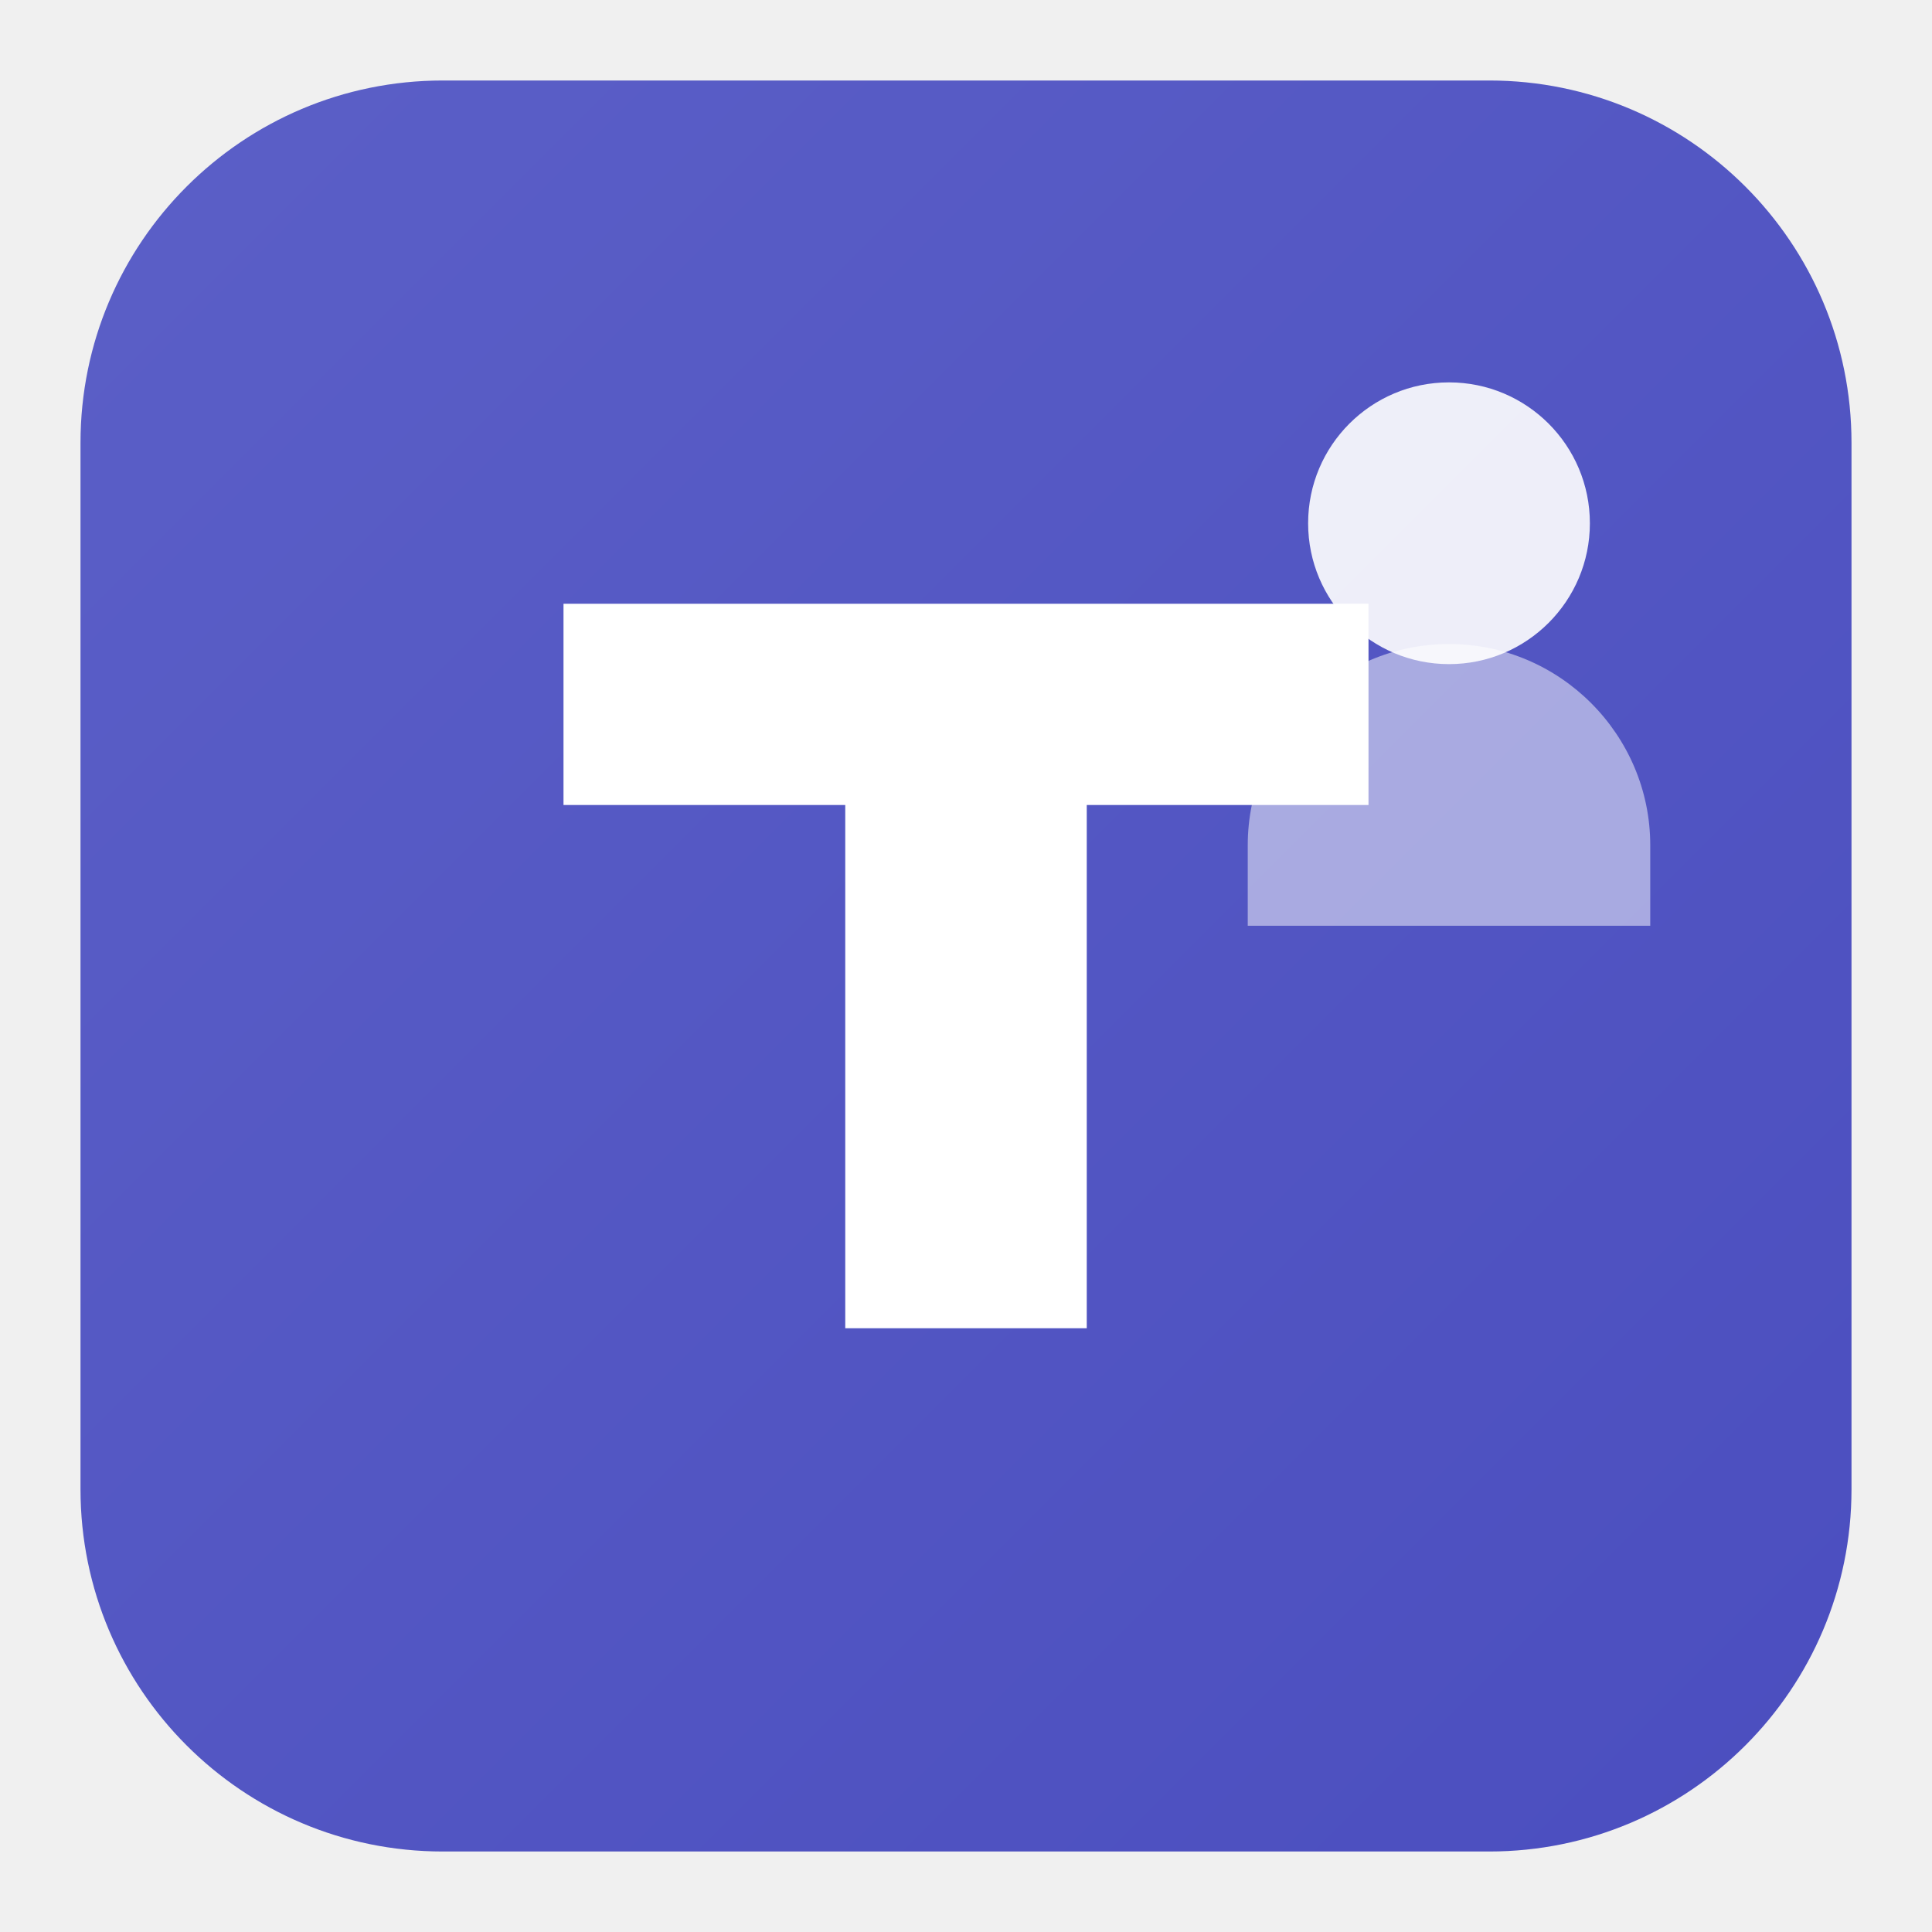
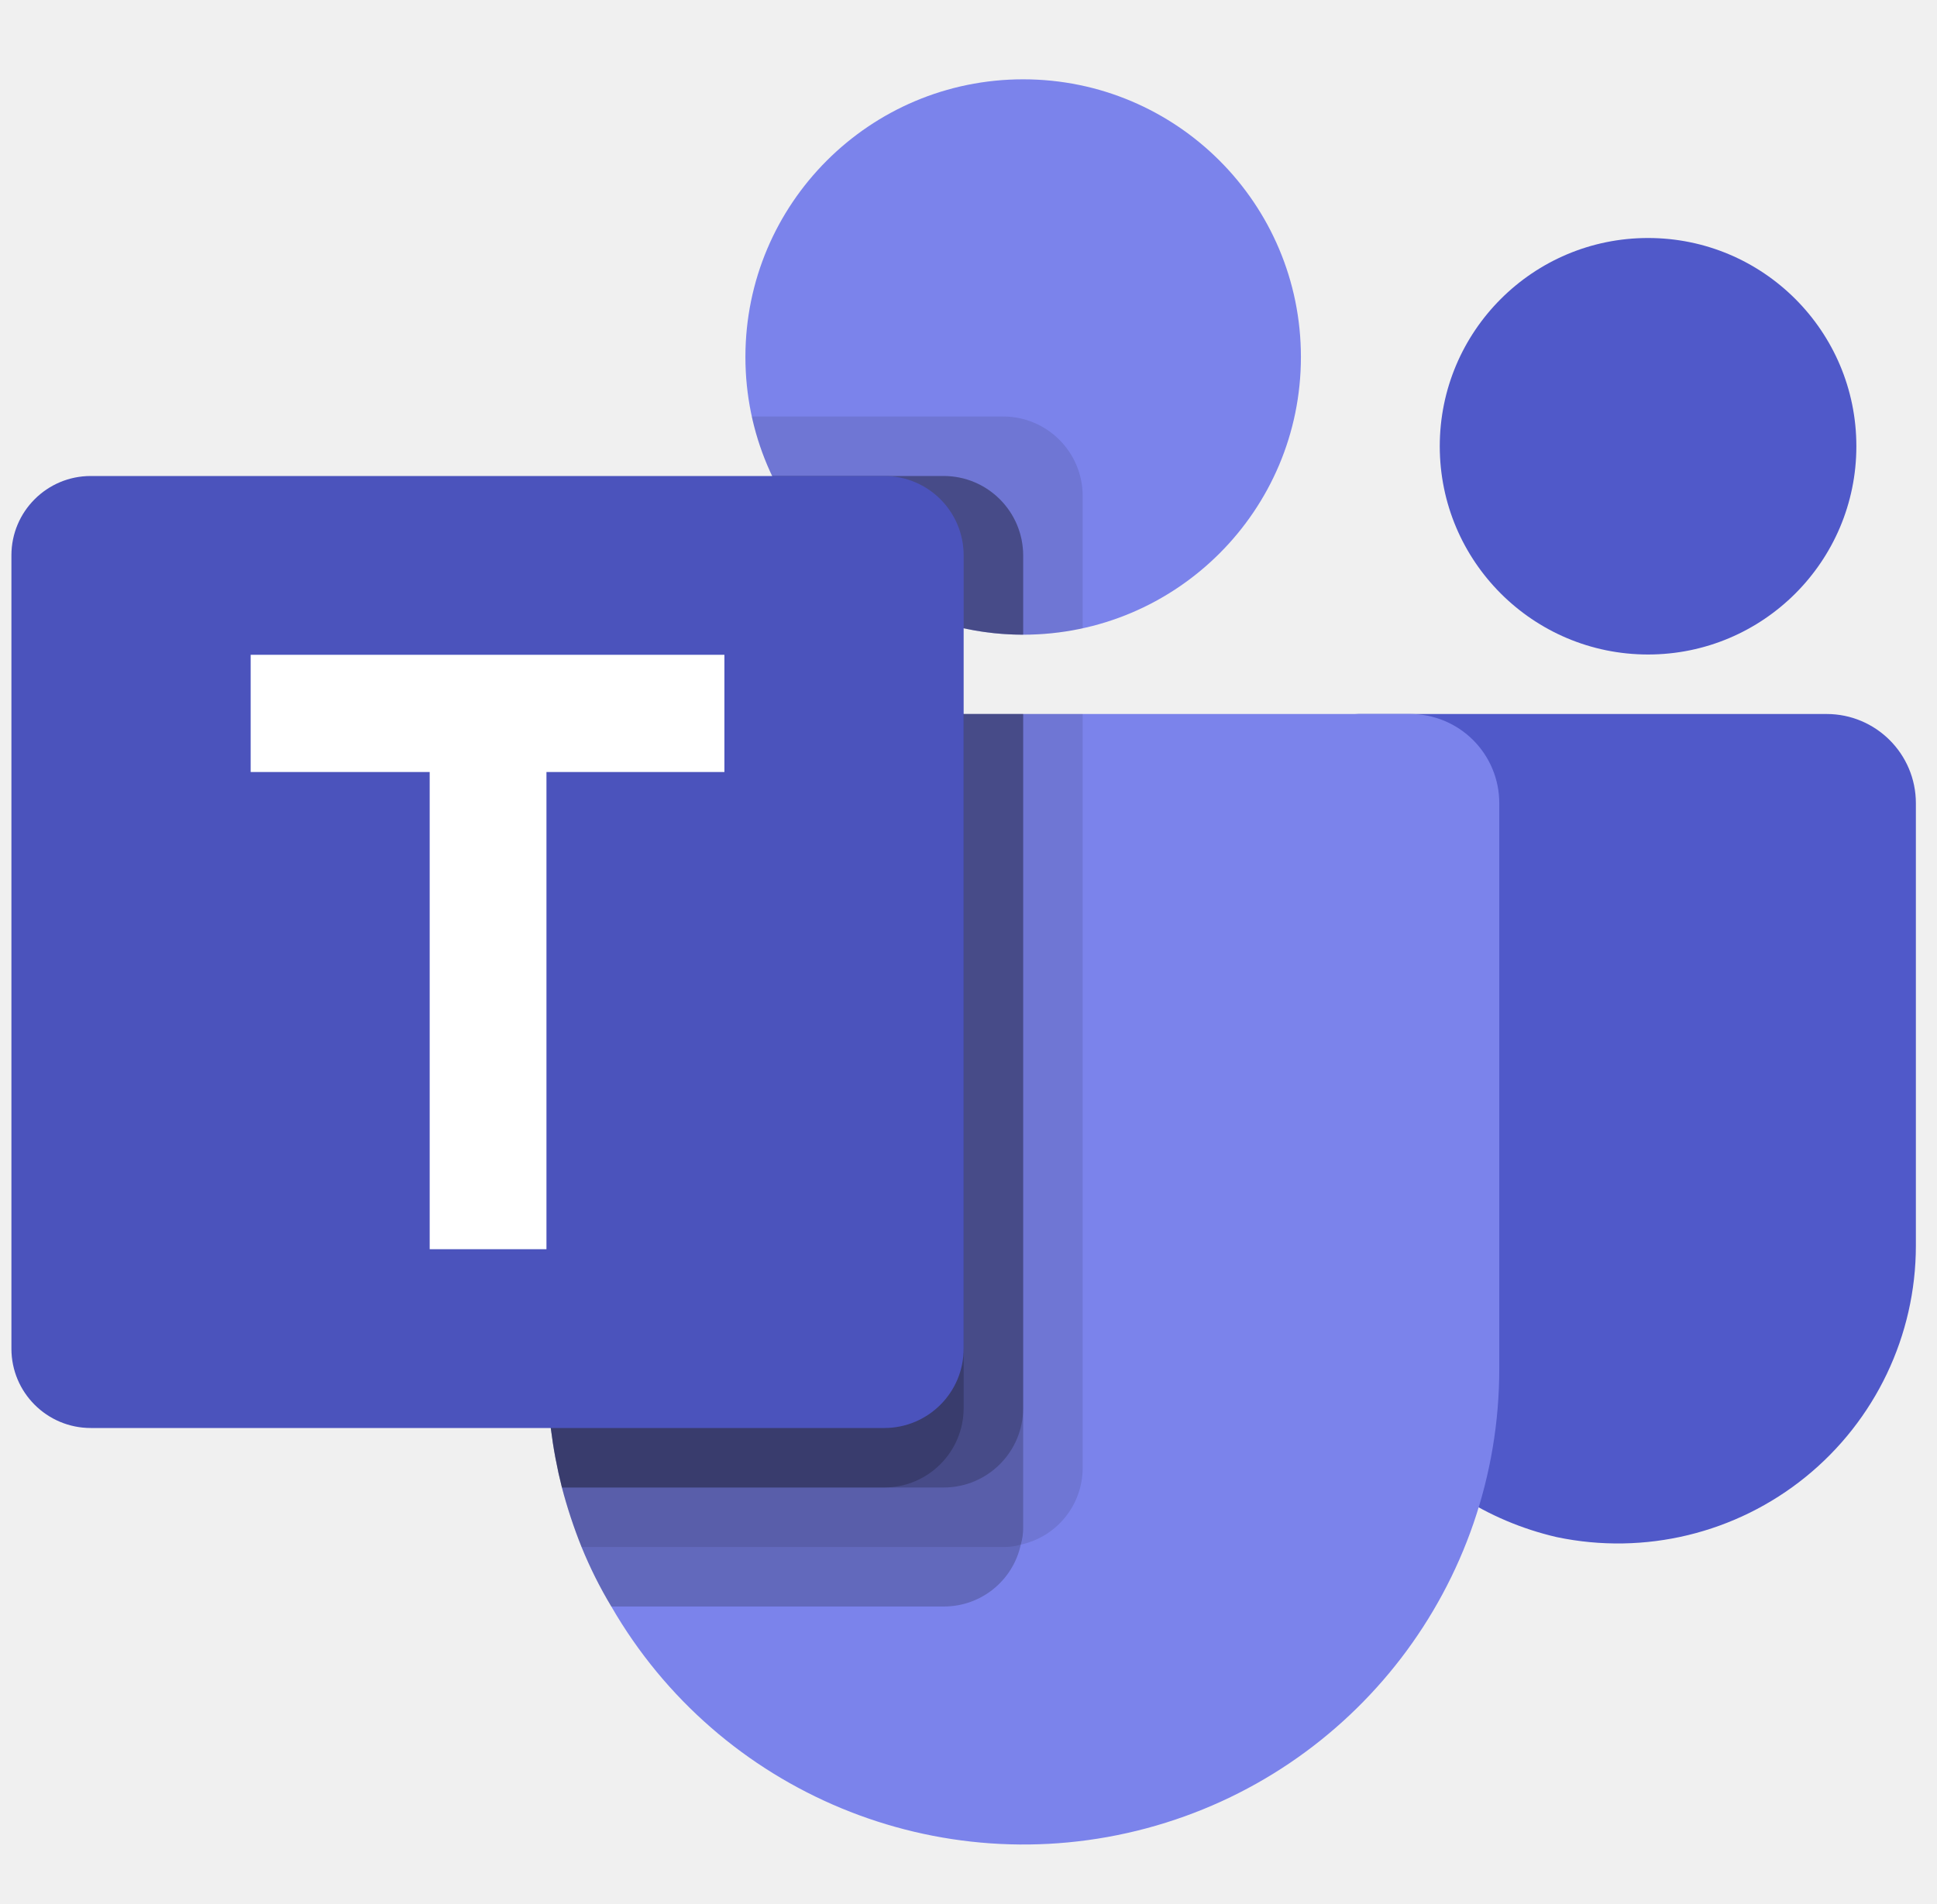
- <svg xmlns="http://www.w3.org/2000/svg" viewBox="0 0 96 96" width="96" height="96">
-   <defs>
-     <linearGradient id="teamsGrad" x1="0" y1="0" x2="1" y2="1">
-       <stop offset="0%" stop-color="#5B5FC7" />
-       <stop offset="100%" stop-color="#4B4EBF" />
-     </linearGradient>
-   </defs>
-   <rect x="4" y="4" width="88" height="88" rx="18" ry="18" fill="url(#teamsGrad)" />
-   <path d="M28 30h40v10H54v26H42V40H28V30z" fill="#FFFFFF" />
-   <circle cx="72" cy="26" r="7" fill="#FFFFFF" opacity="0.9" />
-   <path d="M62 42c0-5.5 4.5-10 10-10s10 4.5 10 10v4H62v-4z" fill="#FFFFFF" opacity="0.5" />
+ <svg xmlns="http://www.w3.org/2000/svg" viewBox="-0.13 0 32.423 32" width="2500" height="2458">
+   <circle cx="17" cy="6" fill="#7b83eb" r="4.667" />
+   <path d="M16.667 7H12.44l.021.093.002.008.022.086A4.671 4.671 0 0 0 18 10.559V8.333A1.337 1.337 0 0 0 16.667 7z" opacity=".1" />
+   <path d="M15.667 8h-2.884A4.667 4.667 0 0 0 17 10.667V9.333A1.337 1.337 0 0 0 15.667 8z" opacity=".2" />
+   <circle cx="27.5" cy="7.5" fill="#5059c9" r="3.5" />
+   <path d="M30.5 12h-7.861a.64.64 0 0 0-.64.64v8.11a5.121 5.121 0 0 0 3.967 5.084A5.006 5.006 0 0 0 32 20.938V13.5a1.5 1.5 0 0 0-1.5-1.5z" fill="#5059c9" />
+   <path d="M25 13.5V23a7.995 7.995 0 0 1-14.92 4 7.173 7.173 0 0 1-.5-1 8.367 8.367 0 0 1-.33-1A8.24 8.24 0 0 1 9 23v-9.5a1.498 1.498 0 0 1 1.5-1.5h13a1.498 1.498 0 0 1 1.5 1.5z" fill="#7b83eb" />
+   <path d="M15.667 8h-2.884A4.667 4.667 0 0 0 17 10.667V9.333A1.337 1.337 0 0 0 15.667 8z" opacity=".2" />
+   <path d="M18 12v12.67a1.32 1.32 0 0 1-1.04 1.29.966.966 0 0 1-.29.04H9.58a8.367 8.367 0 0 1-.33-1A8.24 8.24 0 0 1 9 23v-9.5a1.498 1.498 0 0 1 1.5-1.5z" opacity=".1" />
+   <path d="M17 12v13.67a.967.967 0 0 1-.04.29A1.32 1.32 0 0 1 15.67 27h-5.59a7.173 7.173 0 0 1-.5-1 8.367 8.367 0 0 1-.33-1A8.24 8.24 0 0 1 9 23v-9.5a1.498 1.498 0 0 1 1.5-1.5z" opacity=".2" />
+   <path d="M17 12v11.67A1.336 1.336 0 0 1 15.67 25H9.25A8.24 8.24 0 0 1 9 23v-9.5a1.498 1.498 0 0 1 1.5-1.5z" opacity=".2" />
+   <path d="M10.5 12A1.498 1.498 0 0 0 9 13.5V23a8.24 8.24 0 0 0 .25 2h5.42A1.336 1.336 0 0 0 16 23.67V12z" opacity=".2" />
+   <path d="M1.333 8h13.334A1.333 1.333 0 0 1 16 9.333v13.334A1.333 1.333 0 0 1 14.667 24H1.333A1.333 1.333 0 0 1 0 22.667V9.333A1.333 1.333 0 0 1 1.333 8z" fill="#4b53bc" />
+   <path d="M11.98 12.975H8.99v8.02H7.028v-8.02H4.02v-1.97h7.96z" fill="#fff" />
+   <path d="M0 0h32v32H0z" fill="none" />
</svg>
